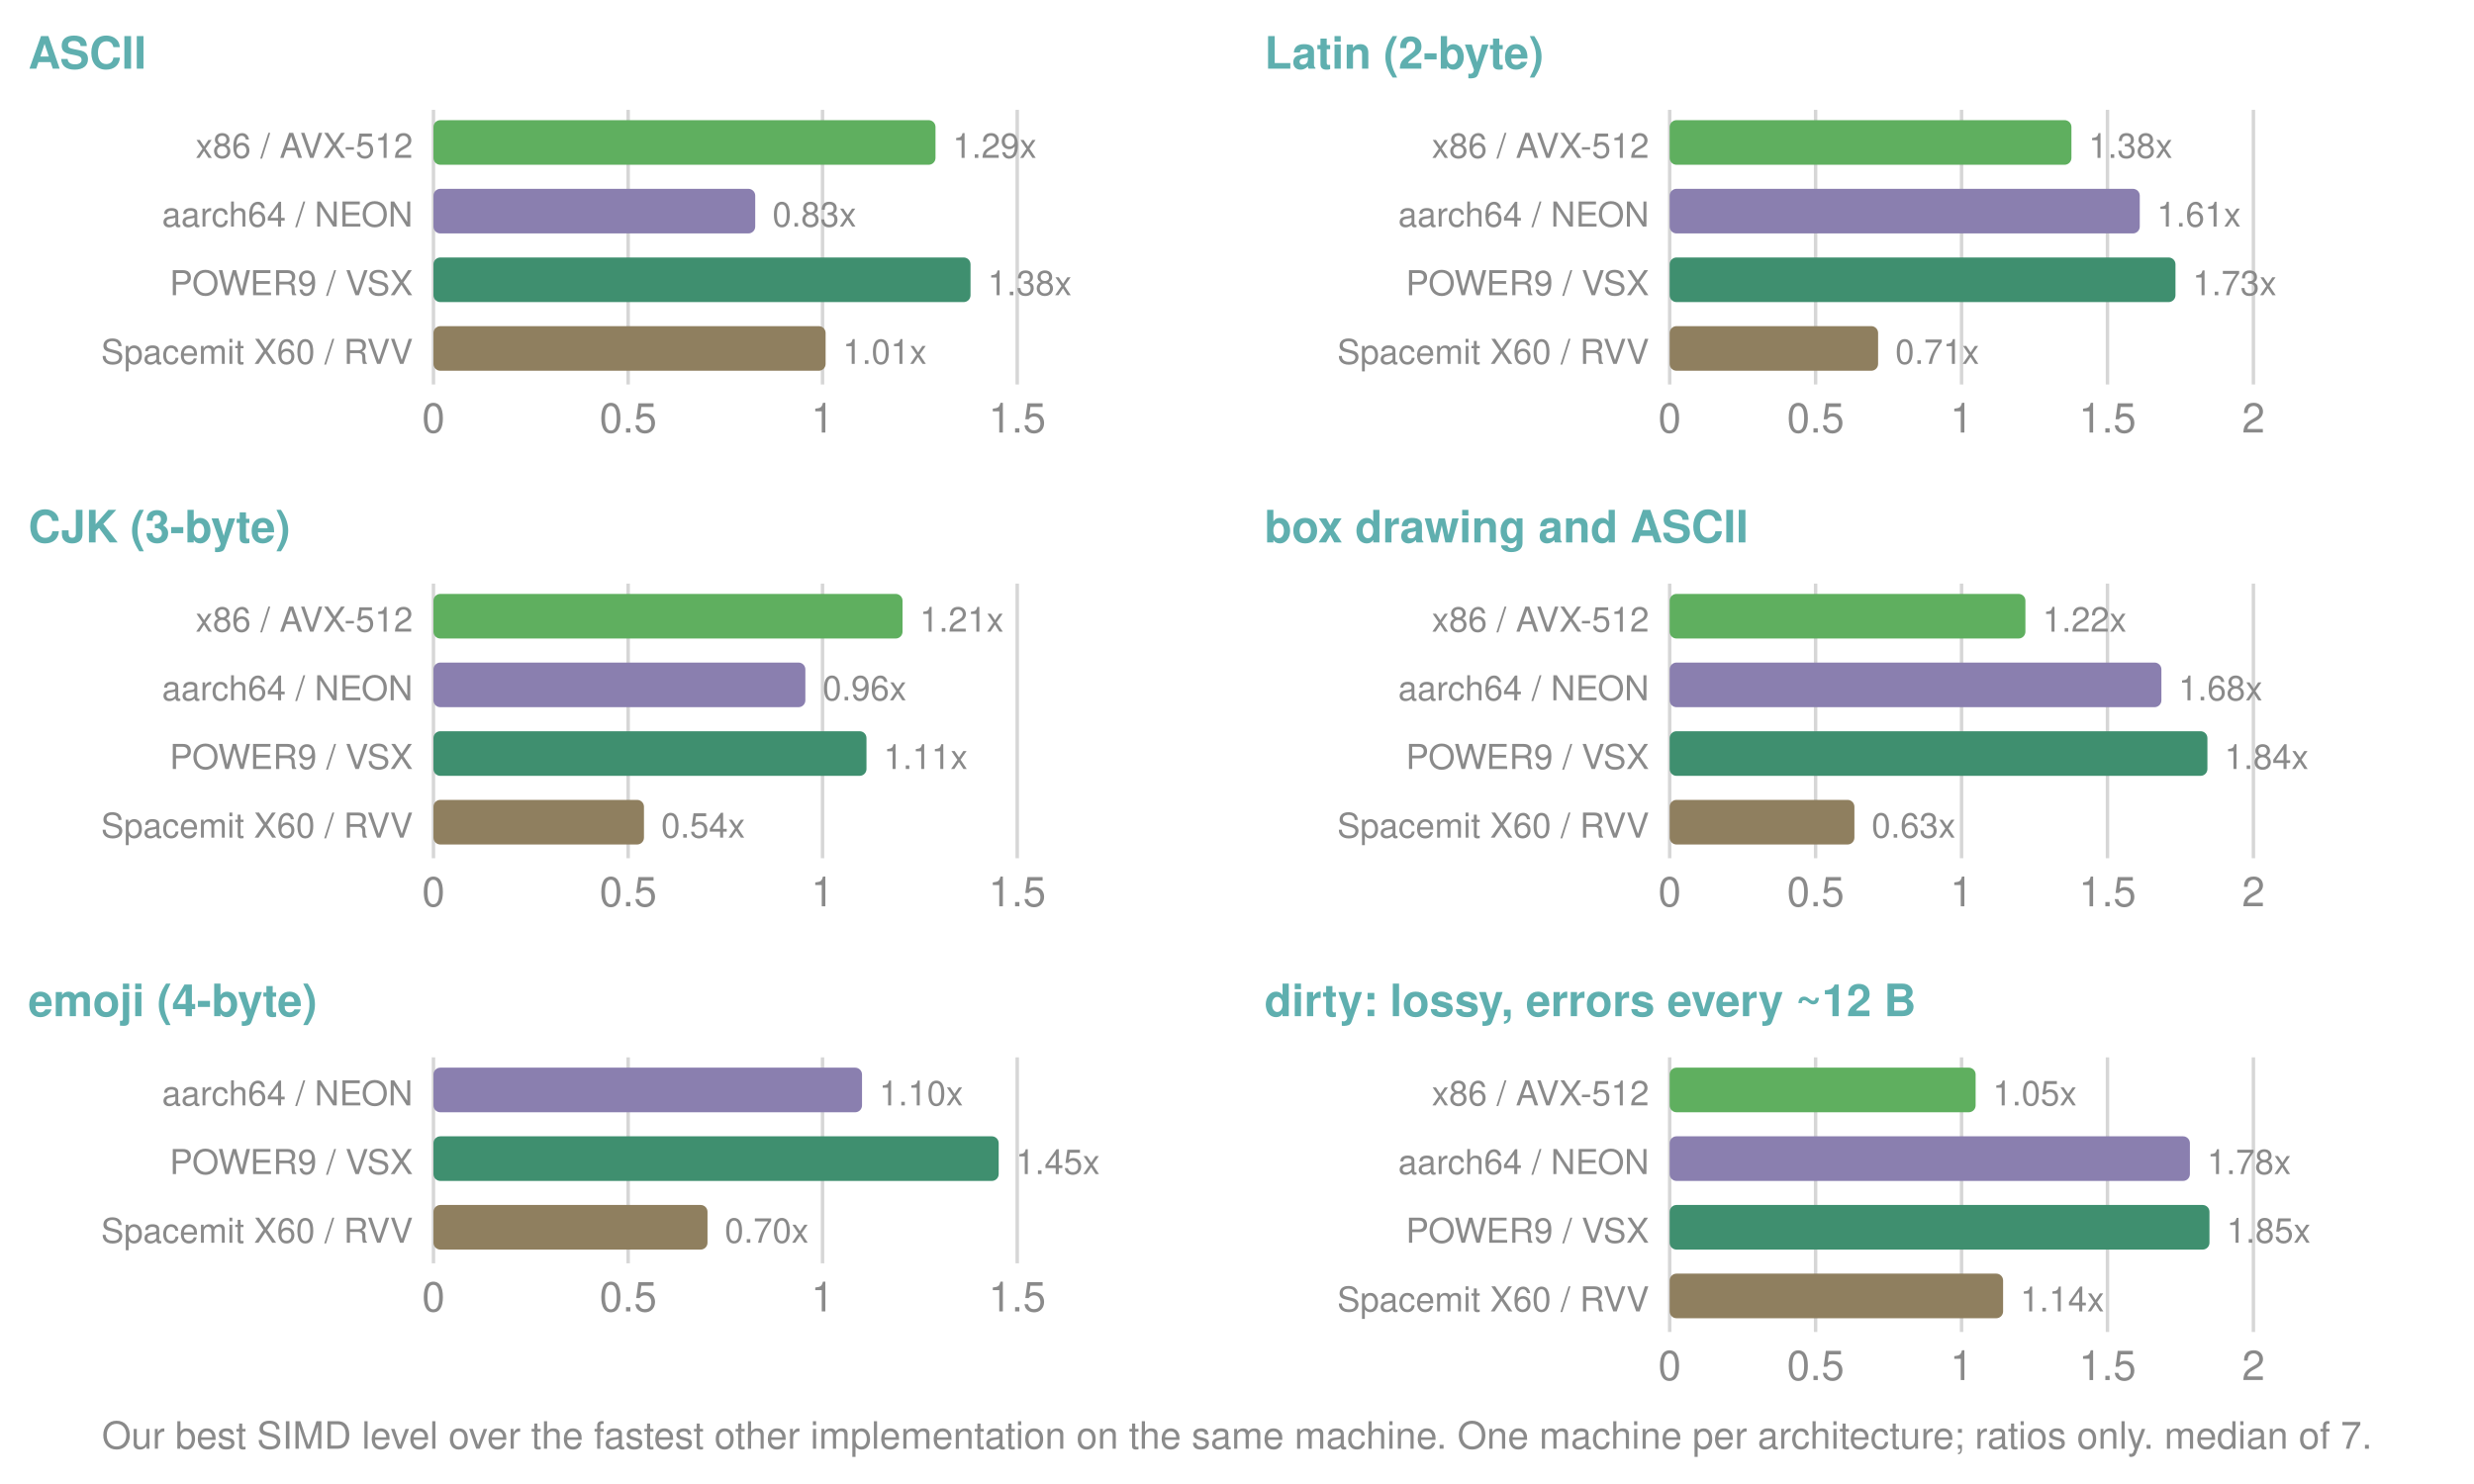
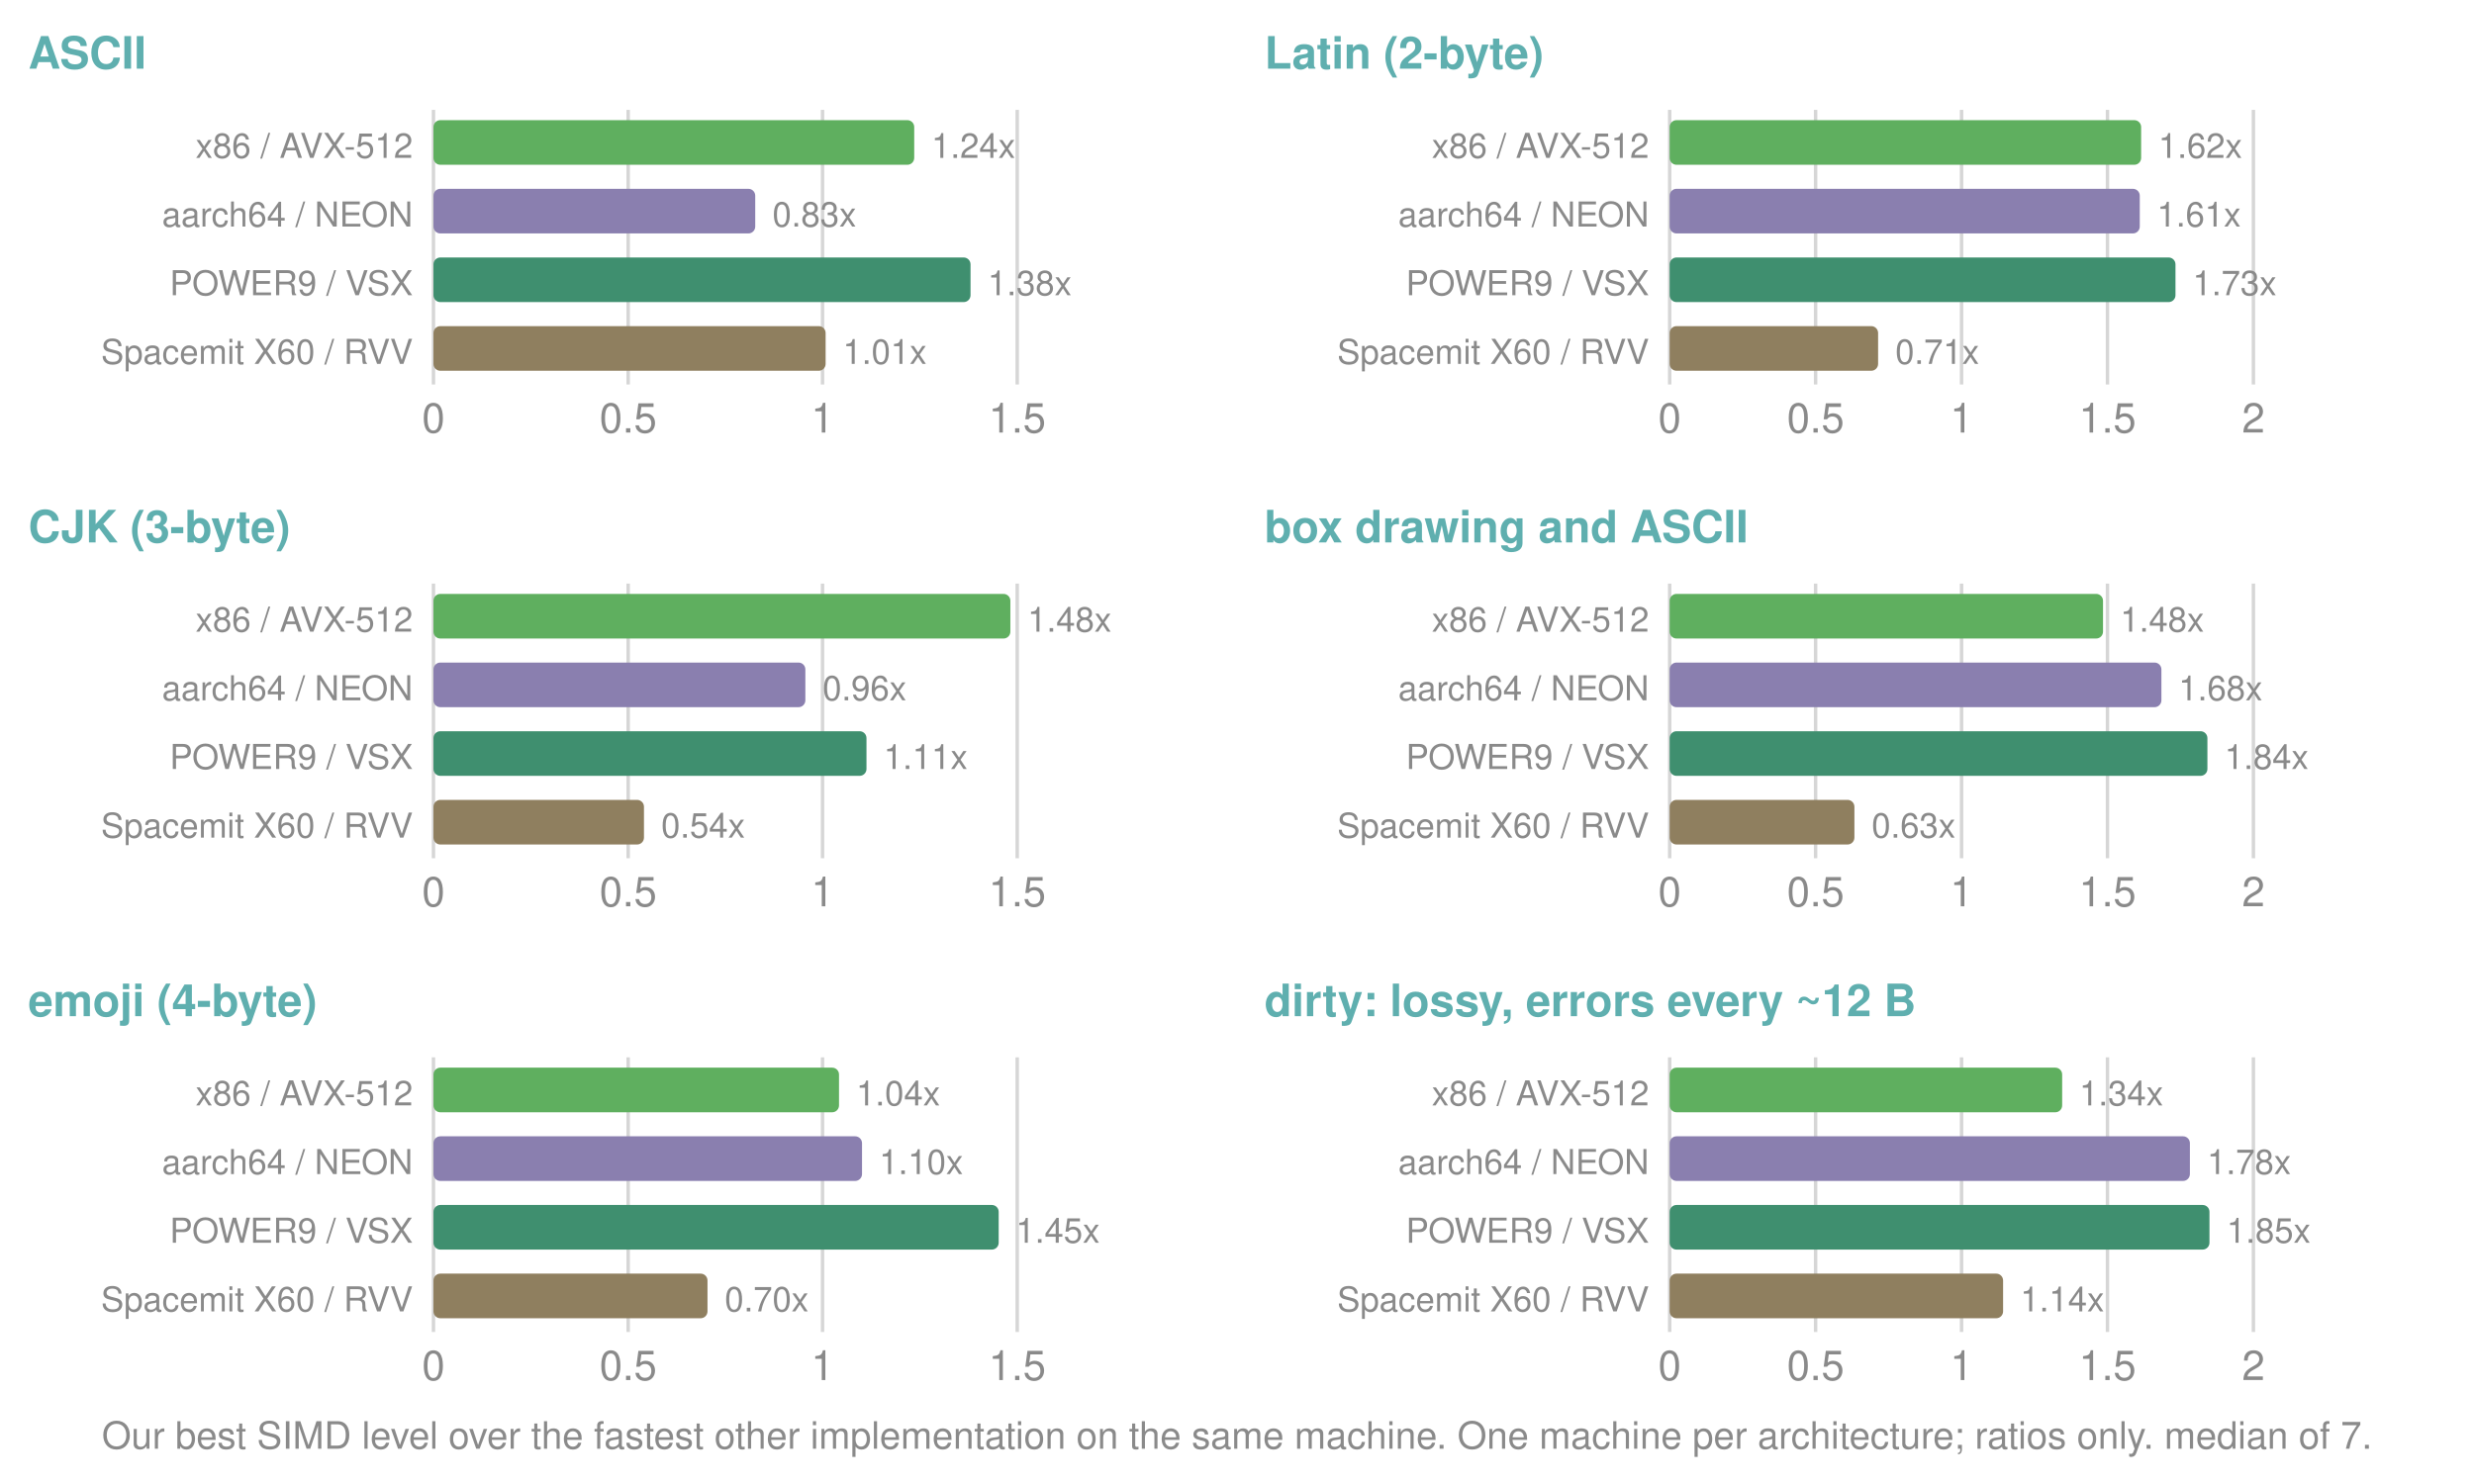
<svg xmlns="http://www.w3.org/2000/svg" width="1024" height="614" viewBox="0 0 720 432" role="img" aria-label="Our SIMD throughput over the fastest other implementation, by input type and architecture.">
  <rect width="720" height="432" fill="none" />
  <text x="8.0" y="20.0" font-family="ui-sans-serif,system-ui,Segoe UI,Helvetica,Arial,sans-serif" font-size="13" fill="#5fafaf" text-anchor="start" font-weight="600">ASCII</text>
  <line x1="126.0" y1="32" x2="126.0" y2="112" stroke="#8a8a8a" stroke-opacity="0.35" stroke-width="1" />
  <text x="126.0" y="126.0" font-family="ui-sans-serif,system-ui,Segoe UI,Helvetica,Arial,sans-serif" font-size="12" fill="#8a8a8a" text-anchor="middle">0</text>
  <line x1="182.7" y1="32" x2="182.7" y2="112" stroke="#8a8a8a" stroke-opacity="0.35" stroke-width="1" />
  <text x="182.7" y="126.0" font-family="ui-sans-serif,system-ui,Segoe UI,Helvetica,Arial,sans-serif" font-size="12" fill="#8a8a8a" text-anchor="middle">0.5</text>
  <line x1="239.3" y1="32" x2="239.3" y2="112" stroke="#8a8a8a" stroke-opacity="0.35" stroke-width="1" />
  <text x="239.3" y="126.0" font-family="ui-sans-serif,system-ui,Segoe UI,Helvetica,Arial,sans-serif" font-size="12" fill="#8a8a8a" text-anchor="middle">1</text>
  <line x1="296.0" y1="32" x2="296.0" y2="112" stroke="#8a8a8a" stroke-opacity="0.35" stroke-width="1" />
  <text x="296.0" y="126.0" font-family="ui-sans-serif,system-ui,Segoe UI,Helvetica,Arial,sans-serif" font-size="12" fill="#8a8a8a" text-anchor="middle">1.5</text>
  <text x="120.0" y="46.0" font-family="ui-sans-serif,system-ui,Segoe UI,Helvetica,Arial,sans-serif" font-size="10" fill="#8a8a8a" text-anchor="end">x86 / AVX-512</text>
-   <rect x="126" y="35" width="146.2" height="13" rx="2" fill="#5faf5f" />
-   <text x="277.2" y="46.0" font-family="ui-sans-serif,system-ui,Segoe UI,Helvetica,Arial,sans-serif" font-size="10" fill="#8a8a8a" text-anchor="start">1.29x</text>
+   <rect x="126" y="35" width="140.0" height="13" rx="2" fill="#5faf5f" />
+   <text x="271.0" y="46.0" font-family="ui-sans-serif,system-ui,Segoe UI,Helvetica,Arial,sans-serif" font-size="10" fill="#8a8a8a" text-anchor="start">1.24x</text>
  <text x="120.0" y="66.0" font-family="ui-sans-serif,system-ui,Segoe UI,Helvetica,Arial,sans-serif" font-size="10" fill="#8a8a8a" text-anchor="end">aarch64 / NEON</text>
  <rect x="126" y="55" width="93.7" height="13" rx="2" fill="#8a7faf" />
  <text x="224.7" y="66.0" font-family="ui-sans-serif,system-ui,Segoe UI,Helvetica,Arial,sans-serif" font-size="10" fill="#8a8a8a" text-anchor="start">0.83x</text>
  <text x="120.0" y="86.0" font-family="ui-sans-serif,system-ui,Segoe UI,Helvetica,Arial,sans-serif" font-size="10" fill="#8a8a8a" text-anchor="end">POWER9 / VSX</text>
  <rect x="126" y="75" width="156.4" height="13" rx="2" fill="#3f8f6f" />
  <text x="287.4" y="86.0" font-family="ui-sans-serif,system-ui,Segoe UI,Helvetica,Arial,sans-serif" font-size="10" fill="#8a8a8a" text-anchor="start">1.38x</text>
  <text x="120.0" y="106.0" font-family="ui-sans-serif,system-ui,Segoe UI,Helvetica,Arial,sans-serif" font-size="10" fill="#8a8a8a" text-anchor="end">Spacemit X60 / RVV</text>
  <rect x="126" y="95" width="114.2" height="13" rx="2" fill="#8f7f5f" />
  <text x="245.2" y="106.0" font-family="ui-sans-serif,system-ui,Segoe UI,Helvetica,Arial,sans-serif" font-size="10" fill="#8a8a8a" text-anchor="start">1.01x</text>
  <text x="368.0" y="20.0" font-family="ui-sans-serif,system-ui,Segoe UI,Helvetica,Arial,sans-serif" font-size="13" fill="#5fafaf" text-anchor="start" font-weight="600">Latin (2-byte)</text>
  <line x1="486.0" y1="32" x2="486.0" y2="112" stroke="#8a8a8a" stroke-opacity="0.35" stroke-width="1" />
  <text x="486.0" y="126.0" font-family="ui-sans-serif,system-ui,Segoe UI,Helvetica,Arial,sans-serif" font-size="12" fill="#8a8a8a" text-anchor="middle">0</text>
  <line x1="528.5" y1="32" x2="528.5" y2="112" stroke="#8a8a8a" stroke-opacity="0.35" stroke-width="1" />
  <text x="528.5" y="126.0" font-family="ui-sans-serif,system-ui,Segoe UI,Helvetica,Arial,sans-serif" font-size="12" fill="#8a8a8a" text-anchor="middle">0.5</text>
  <line x1="571.0" y1="32" x2="571.0" y2="112" stroke="#8a8a8a" stroke-opacity="0.35" stroke-width="1" />
  <text x="571.0" y="126.0" font-family="ui-sans-serif,system-ui,Segoe UI,Helvetica,Arial,sans-serif" font-size="12" fill="#8a8a8a" text-anchor="middle">1</text>
  <line x1="613.5" y1="32" x2="613.5" y2="112" stroke="#8a8a8a" stroke-opacity="0.35" stroke-width="1" />
  <text x="613.5" y="126.0" font-family="ui-sans-serif,system-ui,Segoe UI,Helvetica,Arial,sans-serif" font-size="12" fill="#8a8a8a" text-anchor="middle">1.5</text>
  <line x1="656.0" y1="32" x2="656.0" y2="112" stroke="#8a8a8a" stroke-opacity="0.35" stroke-width="1" />
  <text x="656.0" y="126.0" font-family="ui-sans-serif,system-ui,Segoe UI,Helvetica,Arial,sans-serif" font-size="12" fill="#8a8a8a" text-anchor="middle">2</text>
  <text x="480.0" y="46.0" font-family="ui-sans-serif,system-ui,Segoe UI,Helvetica,Arial,sans-serif" font-size="10" fill="#8a8a8a" text-anchor="end">x86 / AVX-512</text>
-   <rect x="486" y="35" width="117.0" height="13" rx="2" fill="#5faf5f" />
-   <text x="608.0" y="46.0" font-family="ui-sans-serif,system-ui,Segoe UI,Helvetica,Arial,sans-serif" font-size="10" fill="#8a8a8a" text-anchor="start">1.38x</text>
+   <rect x="486" y="35" width="137.3" height="13" rx="2" fill="#5faf5f" />
+   <text x="628.3" y="46.0" font-family="ui-sans-serif,system-ui,Segoe UI,Helvetica,Arial,sans-serif" font-size="10" fill="#8a8a8a" text-anchor="start">1.62x</text>
  <text x="480.0" y="66.0" font-family="ui-sans-serif,system-ui,Segoe UI,Helvetica,Arial,sans-serif" font-size="10" fill="#8a8a8a" text-anchor="end">aarch64 / NEON</text>
  <rect x="486" y="55" width="136.9" height="13" rx="2" fill="#8a7faf" />
  <text x="627.9" y="66.0" font-family="ui-sans-serif,system-ui,Segoe UI,Helvetica,Arial,sans-serif" font-size="10" fill="#8a8a8a" text-anchor="start">1.61x</text>
  <text x="480.0" y="86.0" font-family="ui-sans-serif,system-ui,Segoe UI,Helvetica,Arial,sans-serif" font-size="10" fill="#8a8a8a" text-anchor="end">POWER9 / VSX</text>
  <rect x="486" y="75" width="147.3" height="13" rx="2" fill="#3f8f6f" />
  <text x="638.3" y="86.0" font-family="ui-sans-serif,system-ui,Segoe UI,Helvetica,Arial,sans-serif" font-size="10" fill="#8a8a8a" text-anchor="start">1.73x</text>
  <text x="480.0" y="106.0" font-family="ui-sans-serif,system-ui,Segoe UI,Helvetica,Arial,sans-serif" font-size="10" fill="#8a8a8a" text-anchor="end">Spacemit X60 / RVV</text>
  <rect x="486" y="95" width="60.7" height="13" rx="2" fill="#8f7f5f" />
  <text x="551.7" y="106.0" font-family="ui-sans-serif,system-ui,Segoe UI,Helvetica,Arial,sans-serif" font-size="10" fill="#8a8a8a" text-anchor="start">0.71x</text>
  <text x="8.0" y="158.0" font-family="ui-sans-serif,system-ui,Segoe UI,Helvetica,Arial,sans-serif" font-size="13" fill="#5fafaf" text-anchor="start" font-weight="600">CJK (3-byte)</text>
  <line x1="126.0" y1="170" x2="126.0" y2="250" stroke="#8a8a8a" stroke-opacity="0.35" stroke-width="1" />
  <text x="126.0" y="264.0" font-family="ui-sans-serif,system-ui,Segoe UI,Helvetica,Arial,sans-serif" font-size="12" fill="#8a8a8a" text-anchor="middle">0</text>
  <line x1="182.7" y1="170" x2="182.7" y2="250" stroke="#8a8a8a" stroke-opacity="0.35" stroke-width="1" />
  <text x="182.7" y="264.0" font-family="ui-sans-serif,system-ui,Segoe UI,Helvetica,Arial,sans-serif" font-size="12" fill="#8a8a8a" text-anchor="middle">0.5</text>
  <line x1="239.3" y1="170" x2="239.3" y2="250" stroke="#8a8a8a" stroke-opacity="0.35" stroke-width="1" />
  <text x="239.3" y="264.0" font-family="ui-sans-serif,system-ui,Segoe UI,Helvetica,Arial,sans-serif" font-size="12" fill="#8a8a8a" text-anchor="middle">1</text>
  <line x1="296.0" y1="170" x2="296.0" y2="250" stroke="#8a8a8a" stroke-opacity="0.35" stroke-width="1" />
  <text x="296.0" y="264.0" font-family="ui-sans-serif,system-ui,Segoe UI,Helvetica,Arial,sans-serif" font-size="12" fill="#8a8a8a" text-anchor="middle">1.5</text>
  <text x="120.0" y="184.0" font-family="ui-sans-serif,system-ui,Segoe UI,Helvetica,Arial,sans-serif" font-size="10" fill="#8a8a8a" text-anchor="end">x86 / AVX-512</text>
-   <rect x="126" y="173" width="136.6" height="13" rx="2" fill="#5faf5f" />
-   <text x="267.6" y="184.0" font-family="ui-sans-serif,system-ui,Segoe UI,Helvetica,Arial,sans-serif" font-size="10" fill="#8a8a8a" text-anchor="start">1.21x</text>
+   <rect x="126" y="173" width="168.0" height="13" rx="2" fill="#5faf5f" />
+   <text x="299.0" y="184.0" font-family="ui-sans-serif,system-ui,Segoe UI,Helvetica,Arial,sans-serif" font-size="10" fill="#8a8a8a" text-anchor="start">1.48x</text>
  <text x="120.0" y="204.0" font-family="ui-sans-serif,system-ui,Segoe UI,Helvetica,Arial,sans-serif" font-size="10" fill="#8a8a8a" text-anchor="end">aarch64 / NEON</text>
  <rect x="126" y="193" width="108.3" height="13" rx="2" fill="#8a7faf" />
  <text x="239.3" y="204.0" font-family="ui-sans-serif,system-ui,Segoe UI,Helvetica,Arial,sans-serif" font-size="10" fill="#8a8a8a" text-anchor="start">0.96x</text>
  <text x="120.0" y="224.0" font-family="ui-sans-serif,system-ui,Segoe UI,Helvetica,Arial,sans-serif" font-size="10" fill="#8a8a8a" text-anchor="end">POWER9 / VSX</text>
  <rect x="126" y="213" width="126.1" height="13" rx="2" fill="#3f8f6f" />
  <text x="257.1" y="224.0" font-family="ui-sans-serif,system-ui,Segoe UI,Helvetica,Arial,sans-serif" font-size="10" fill="#8a8a8a" text-anchor="start">1.11x</text>
  <text x="120.0" y="244.0" font-family="ui-sans-serif,system-ui,Segoe UI,Helvetica,Arial,sans-serif" font-size="10" fill="#8a8a8a" text-anchor="end">Spacemit X60 / RVV</text>
  <rect x="126" y="233" width="61.3" height="13" rx="2" fill="#8f7f5f" />
  <text x="192.3" y="244.0" font-family="ui-sans-serif,system-ui,Segoe UI,Helvetica,Arial,sans-serif" font-size="10" fill="#8a8a8a" text-anchor="start">0.54x</text>
  <text x="368.0" y="158.0" font-family="ui-sans-serif,system-ui,Segoe UI,Helvetica,Arial,sans-serif" font-size="13" fill="#5fafaf" text-anchor="start" font-weight="600">box drawing and ASCII</text>
  <line x1="486.0" y1="170" x2="486.0" y2="250" stroke="#8a8a8a" stroke-opacity="0.35" stroke-width="1" />
  <text x="486.0" y="264.0" font-family="ui-sans-serif,system-ui,Segoe UI,Helvetica,Arial,sans-serif" font-size="12" fill="#8a8a8a" text-anchor="middle">0</text>
  <line x1="528.5" y1="170" x2="528.5" y2="250" stroke="#8a8a8a" stroke-opacity="0.35" stroke-width="1" />
  <text x="528.5" y="264.0" font-family="ui-sans-serif,system-ui,Segoe UI,Helvetica,Arial,sans-serif" font-size="12" fill="#8a8a8a" text-anchor="middle">0.5</text>
  <line x1="571.0" y1="170" x2="571.0" y2="250" stroke="#8a8a8a" stroke-opacity="0.35" stroke-width="1" />
  <text x="571.0" y="264.0" font-family="ui-sans-serif,system-ui,Segoe UI,Helvetica,Arial,sans-serif" font-size="12" fill="#8a8a8a" text-anchor="middle">1</text>
  <line x1="613.5" y1="170" x2="613.5" y2="250" stroke="#8a8a8a" stroke-opacity="0.35" stroke-width="1" />
  <text x="613.5" y="264.0" font-family="ui-sans-serif,system-ui,Segoe UI,Helvetica,Arial,sans-serif" font-size="12" fill="#8a8a8a" text-anchor="middle">1.5</text>
  <line x1="656.0" y1="170" x2="656.0" y2="250" stroke="#8a8a8a" stroke-opacity="0.35" stroke-width="1" />
  <text x="656.0" y="264.0" font-family="ui-sans-serif,system-ui,Segoe UI,Helvetica,Arial,sans-serif" font-size="12" fill="#8a8a8a" text-anchor="middle">2</text>
  <text x="480.0" y="184.0" font-family="ui-sans-serif,system-ui,Segoe UI,Helvetica,Arial,sans-serif" font-size="10" fill="#8a8a8a" text-anchor="end">x86 / AVX-512</text>
-   <rect x="486" y="173" width="103.6" height="13" rx="2" fill="#5faf5f" />
-   <text x="594.6" y="184.0" font-family="ui-sans-serif,system-ui,Segoe UI,Helvetica,Arial,sans-serif" font-size="10" fill="#8a8a8a" text-anchor="start">1.22x</text>
+   <rect x="486" y="173" width="126.2" height="13" rx="2" fill="#5faf5f" />
+   <text x="617.2" y="184.0" font-family="ui-sans-serif,system-ui,Segoe UI,Helvetica,Arial,sans-serif" font-size="10" fill="#8a8a8a" text-anchor="start">1.48x</text>
  <text x="480.0" y="204.0" font-family="ui-sans-serif,system-ui,Segoe UI,Helvetica,Arial,sans-serif" font-size="10" fill="#8a8a8a" text-anchor="end">aarch64 / NEON</text>
  <rect x="486" y="193" width="143.2" height="13" rx="2" fill="#8a7faf" />
  <text x="634.2" y="204.0" font-family="ui-sans-serif,system-ui,Segoe UI,Helvetica,Arial,sans-serif" font-size="10" fill="#8a8a8a" text-anchor="start">1.68x</text>
  <text x="480.0" y="224.0" font-family="ui-sans-serif,system-ui,Segoe UI,Helvetica,Arial,sans-serif" font-size="10" fill="#8a8a8a" text-anchor="end">POWER9 / VSX</text>
  <rect x="486" y="213" width="156.6" height="13" rx="2" fill="#3f8f6f" />
  <text x="647.6" y="224.0" font-family="ui-sans-serif,system-ui,Segoe UI,Helvetica,Arial,sans-serif" font-size="10" fill="#8a8a8a" text-anchor="start">1.84x</text>
  <text x="480.0" y="244.0" font-family="ui-sans-serif,system-ui,Segoe UI,Helvetica,Arial,sans-serif" font-size="10" fill="#8a8a8a" text-anchor="end">Spacemit X60 / RVV</text>
  <rect x="486" y="233" width="53.8" height="13" rx="2" fill="#8f7f5f" />
  <text x="544.8" y="244.0" font-family="ui-sans-serif,system-ui,Segoe UI,Helvetica,Arial,sans-serif" font-size="10" fill="#8a8a8a" text-anchor="start">0.63x</text>
  <text x="8.0" y="296.0" font-family="ui-sans-serif,system-ui,Segoe UI,Helvetica,Arial,sans-serif" font-size="13" fill="#5fafaf" text-anchor="start" font-weight="600">emoji (4-byte)</text>
-   <line x1="126.0" y1="308" x2="126.0" y2="368" stroke="#8a8a8a" stroke-opacity="0.35" stroke-width="1" />
-   <text x="126.0" y="382.0" font-family="ui-sans-serif,system-ui,Segoe UI,Helvetica,Arial,sans-serif" font-size="12" fill="#8a8a8a" text-anchor="middle">0</text>
-   <line x1="182.7" y1="308" x2="182.7" y2="368" stroke="#8a8a8a" stroke-opacity="0.35" stroke-width="1" />
-   <text x="182.7" y="382.0" font-family="ui-sans-serif,system-ui,Segoe UI,Helvetica,Arial,sans-serif" font-size="12" fill="#8a8a8a" text-anchor="middle">0.5</text>
-   <line x1="239.3" y1="308" x2="239.3" y2="368" stroke="#8a8a8a" stroke-opacity="0.35" stroke-width="1" />
-   <text x="239.3" y="382.0" font-family="ui-sans-serif,system-ui,Segoe UI,Helvetica,Arial,sans-serif" font-size="12" fill="#8a8a8a" text-anchor="middle">1</text>
-   <line x1="296.0" y1="308" x2="296.0" y2="368" stroke="#8a8a8a" stroke-opacity="0.35" stroke-width="1" />
-   <text x="296.0" y="382.0" font-family="ui-sans-serif,system-ui,Segoe UI,Helvetica,Arial,sans-serif" font-size="12" fill="#8a8a8a" text-anchor="middle">1.5</text>
-   <text x="120.0" y="322.0" font-family="ui-sans-serif,system-ui,Segoe UI,Helvetica,Arial,sans-serif" font-size="10" fill="#8a8a8a" text-anchor="end">aarch64 / NEON</text>
-   <rect x="126" y="311" width="124.8" height="13" rx="2" fill="#8a7faf" />
-   <text x="255.8" y="322.0" font-family="ui-sans-serif,system-ui,Segoe UI,Helvetica,Arial,sans-serif" font-size="10" fill="#8a8a8a" text-anchor="start">1.10x</text>
-   <text x="120.0" y="342.0" font-family="ui-sans-serif,system-ui,Segoe UI,Helvetica,Arial,sans-serif" font-size="10" fill="#8a8a8a" text-anchor="end">POWER9 / VSX</text>
-   <rect x="126" y="331" width="164.6" height="13" rx="2" fill="#3f8f6f" />
-   <text x="295.6" y="342.0" font-family="ui-sans-serif,system-ui,Segoe UI,Helvetica,Arial,sans-serif" font-size="10" fill="#8a8a8a" text-anchor="start">1.45x</text>
-   <text x="120.0" y="362.0" font-family="ui-sans-serif,system-ui,Segoe UI,Helvetica,Arial,sans-serif" font-size="10" fill="#8a8a8a" text-anchor="end">Spacemit X60 / RVV</text>
-   <rect x="126" y="351" width="79.8" height="13" rx="2" fill="#8f7f5f" />
-   <text x="210.8" y="362.0" font-family="ui-sans-serif,system-ui,Segoe UI,Helvetica,Arial,sans-serif" font-size="10" fill="#8a8a8a" text-anchor="start">0.70x</text>
+   <line x1="126.0" y1="308" x2="126.0" y2="388" stroke="#8a8a8a" stroke-opacity="0.35" stroke-width="1" />
+   <text x="126.0" y="402.0" font-family="ui-sans-serif,system-ui,Segoe UI,Helvetica,Arial,sans-serif" font-size="12" fill="#8a8a8a" text-anchor="middle">0</text>
+   <line x1="182.7" y1="308" x2="182.7" y2="388" stroke="#8a8a8a" stroke-opacity="0.35" stroke-width="1" />
+   <text x="182.7" y="402.0" font-family="ui-sans-serif,system-ui,Segoe UI,Helvetica,Arial,sans-serif" font-size="12" fill="#8a8a8a" text-anchor="middle">0.5</text>
+   <line x1="239.3" y1="308" x2="239.3" y2="388" stroke="#8a8a8a" stroke-opacity="0.35" stroke-width="1" />
+   <text x="239.3" y="402.0" font-family="ui-sans-serif,system-ui,Segoe UI,Helvetica,Arial,sans-serif" font-size="12" fill="#8a8a8a" text-anchor="middle">1</text>
+   <line x1="296.0" y1="308" x2="296.0" y2="388" stroke="#8a8a8a" stroke-opacity="0.35" stroke-width="1" />
+   <text x="296.0" y="402.0" font-family="ui-sans-serif,system-ui,Segoe UI,Helvetica,Arial,sans-serif" font-size="12" fill="#8a8a8a" text-anchor="middle">1.5</text>
+   <text x="120.0" y="322.0" font-family="ui-sans-serif,system-ui,Segoe UI,Helvetica,Arial,sans-serif" font-size="10" fill="#8a8a8a" text-anchor="end">x86 / AVX-512</text>
+   <rect x="126" y="311" width="118.1" height="13" rx="2" fill="#5faf5f" />
+   <text x="249.1" y="322.0" font-family="ui-sans-serif,system-ui,Segoe UI,Helvetica,Arial,sans-serif" font-size="10" fill="#8a8a8a" text-anchor="start">1.04x</text>
+   <text x="120.0" y="342.0" font-family="ui-sans-serif,system-ui,Segoe UI,Helvetica,Arial,sans-serif" font-size="10" fill="#8a8a8a" text-anchor="end">aarch64 / NEON</text>
+   <rect x="126" y="331" width="124.8" height="13" rx="2" fill="#8a7faf" />
+   <text x="255.8" y="342.0" font-family="ui-sans-serif,system-ui,Segoe UI,Helvetica,Arial,sans-serif" font-size="10" fill="#8a8a8a" text-anchor="start">1.10x</text>
+   <text x="120.0" y="362.0" font-family="ui-sans-serif,system-ui,Segoe UI,Helvetica,Arial,sans-serif" font-size="10" fill="#8a8a8a" text-anchor="end">POWER9 / VSX</text>
+   <rect x="126" y="351" width="164.6" height="13" rx="2" fill="#3f8f6f" />
+   <text x="295.6" y="362.0" font-family="ui-sans-serif,system-ui,Segoe UI,Helvetica,Arial,sans-serif" font-size="10" fill="#8a8a8a" text-anchor="start">1.45x</text>
+   <text x="120.0" y="382.0" font-family="ui-sans-serif,system-ui,Segoe UI,Helvetica,Arial,sans-serif" font-size="10" fill="#8a8a8a" text-anchor="end">Spacemit X60 / RVV</text>
+   <rect x="126" y="371" width="79.8" height="13" rx="2" fill="#8f7f5f" />
+   <text x="210.8" y="382.0" font-family="ui-sans-serif,system-ui,Segoe UI,Helvetica,Arial,sans-serif" font-size="10" fill="#8a8a8a" text-anchor="start">0.70x</text>
  <text x="368.0" y="296.0" font-family="ui-sans-serif,system-ui,Segoe UI,Helvetica,Arial,sans-serif" font-size="13" fill="#5fafaf" text-anchor="start" font-weight="600">dirty: lossy, errors every ~12 B</text>
  <line x1="486.0" y1="308" x2="486.0" y2="388" stroke="#8a8a8a" stroke-opacity="0.35" stroke-width="1" />
  <text x="486.0" y="402.0" font-family="ui-sans-serif,system-ui,Segoe UI,Helvetica,Arial,sans-serif" font-size="12" fill="#8a8a8a" text-anchor="middle">0</text>
  <line x1="528.5" y1="308" x2="528.5" y2="388" stroke="#8a8a8a" stroke-opacity="0.35" stroke-width="1" />
  <text x="528.5" y="402.0" font-family="ui-sans-serif,system-ui,Segoe UI,Helvetica,Arial,sans-serif" font-size="12" fill="#8a8a8a" text-anchor="middle">0.5</text>
  <line x1="571.0" y1="308" x2="571.0" y2="388" stroke="#8a8a8a" stroke-opacity="0.35" stroke-width="1" />
  <text x="571.0" y="402.0" font-family="ui-sans-serif,system-ui,Segoe UI,Helvetica,Arial,sans-serif" font-size="12" fill="#8a8a8a" text-anchor="middle">1</text>
  <line x1="613.5" y1="308" x2="613.5" y2="388" stroke="#8a8a8a" stroke-opacity="0.35" stroke-width="1" />
  <text x="613.5" y="402.0" font-family="ui-sans-serif,system-ui,Segoe UI,Helvetica,Arial,sans-serif" font-size="12" fill="#8a8a8a" text-anchor="middle">1.5</text>
  <line x1="656.0" y1="308" x2="656.0" y2="388" stroke="#8a8a8a" stroke-opacity="0.35" stroke-width="1" />
  <text x="656.0" y="402.0" font-family="ui-sans-serif,system-ui,Segoe UI,Helvetica,Arial,sans-serif" font-size="12" fill="#8a8a8a" text-anchor="middle">2</text>
  <text x="480.0" y="322.0" font-family="ui-sans-serif,system-ui,Segoe UI,Helvetica,Arial,sans-serif" font-size="10" fill="#8a8a8a" text-anchor="end">x86 / AVX-512</text>
-   <rect x="486" y="311" width="89.1" height="13" rx="2" fill="#5faf5f" />
-   <text x="580.1" y="322.0" font-family="ui-sans-serif,system-ui,Segoe UI,Helvetica,Arial,sans-serif" font-size="10" fill="#8a8a8a" text-anchor="start">1.05x</text>
+   <rect x="486" y="311" width="114.3" height="13" rx="2" fill="#5faf5f" />
+   <text x="605.3" y="322.0" font-family="ui-sans-serif,system-ui,Segoe UI,Helvetica,Arial,sans-serif" font-size="10" fill="#8a8a8a" text-anchor="start">1.34x</text>
  <text x="480.0" y="342.0" font-family="ui-sans-serif,system-ui,Segoe UI,Helvetica,Arial,sans-serif" font-size="10" fill="#8a8a8a" text-anchor="end">aarch64 / NEON</text>
  <rect x="486" y="331" width="151.5" height="13" rx="2" fill="#8a7faf" />
  <text x="642.5" y="342.0" font-family="ui-sans-serif,system-ui,Segoe UI,Helvetica,Arial,sans-serif" font-size="10" fill="#8a8a8a" text-anchor="start">1.78x</text>
  <text x="480.0" y="362.0" font-family="ui-sans-serif,system-ui,Segoe UI,Helvetica,Arial,sans-serif" font-size="10" fill="#8a8a8a" text-anchor="end">POWER9 / VSX</text>
  <rect x="486" y="351" width="157.2" height="13" rx="2" fill="#3f8f6f" />
  <text x="648.2" y="362.0" font-family="ui-sans-serif,system-ui,Segoe UI,Helvetica,Arial,sans-serif" font-size="10" fill="#8a8a8a" text-anchor="start">1.85x</text>
  <text x="480.0" y="382.0" font-family="ui-sans-serif,system-ui,Segoe UI,Helvetica,Arial,sans-serif" font-size="10" fill="#8a8a8a" text-anchor="end">Spacemit X60 / RVV</text>
  <rect x="486" y="371" width="97.1" height="13" rx="2" fill="#8f7f5f" />
  <text x="588.1" y="382.0" font-family="ui-sans-serif,system-ui,Segoe UI,Helvetica,Arial,sans-serif" font-size="10" fill="#8a8a8a" text-anchor="start">1.14x</text>
  <text x="360.0" y="422.0" font-family="ui-sans-serif,system-ui,Segoe UI,Helvetica,Arial,sans-serif" font-size="11" fill="#8a8a8a" text-anchor="middle">Our best SIMD level over the fastest other implementation on the same machine. One machine per architecture; ratios only. median of 7.</text>
</svg>
